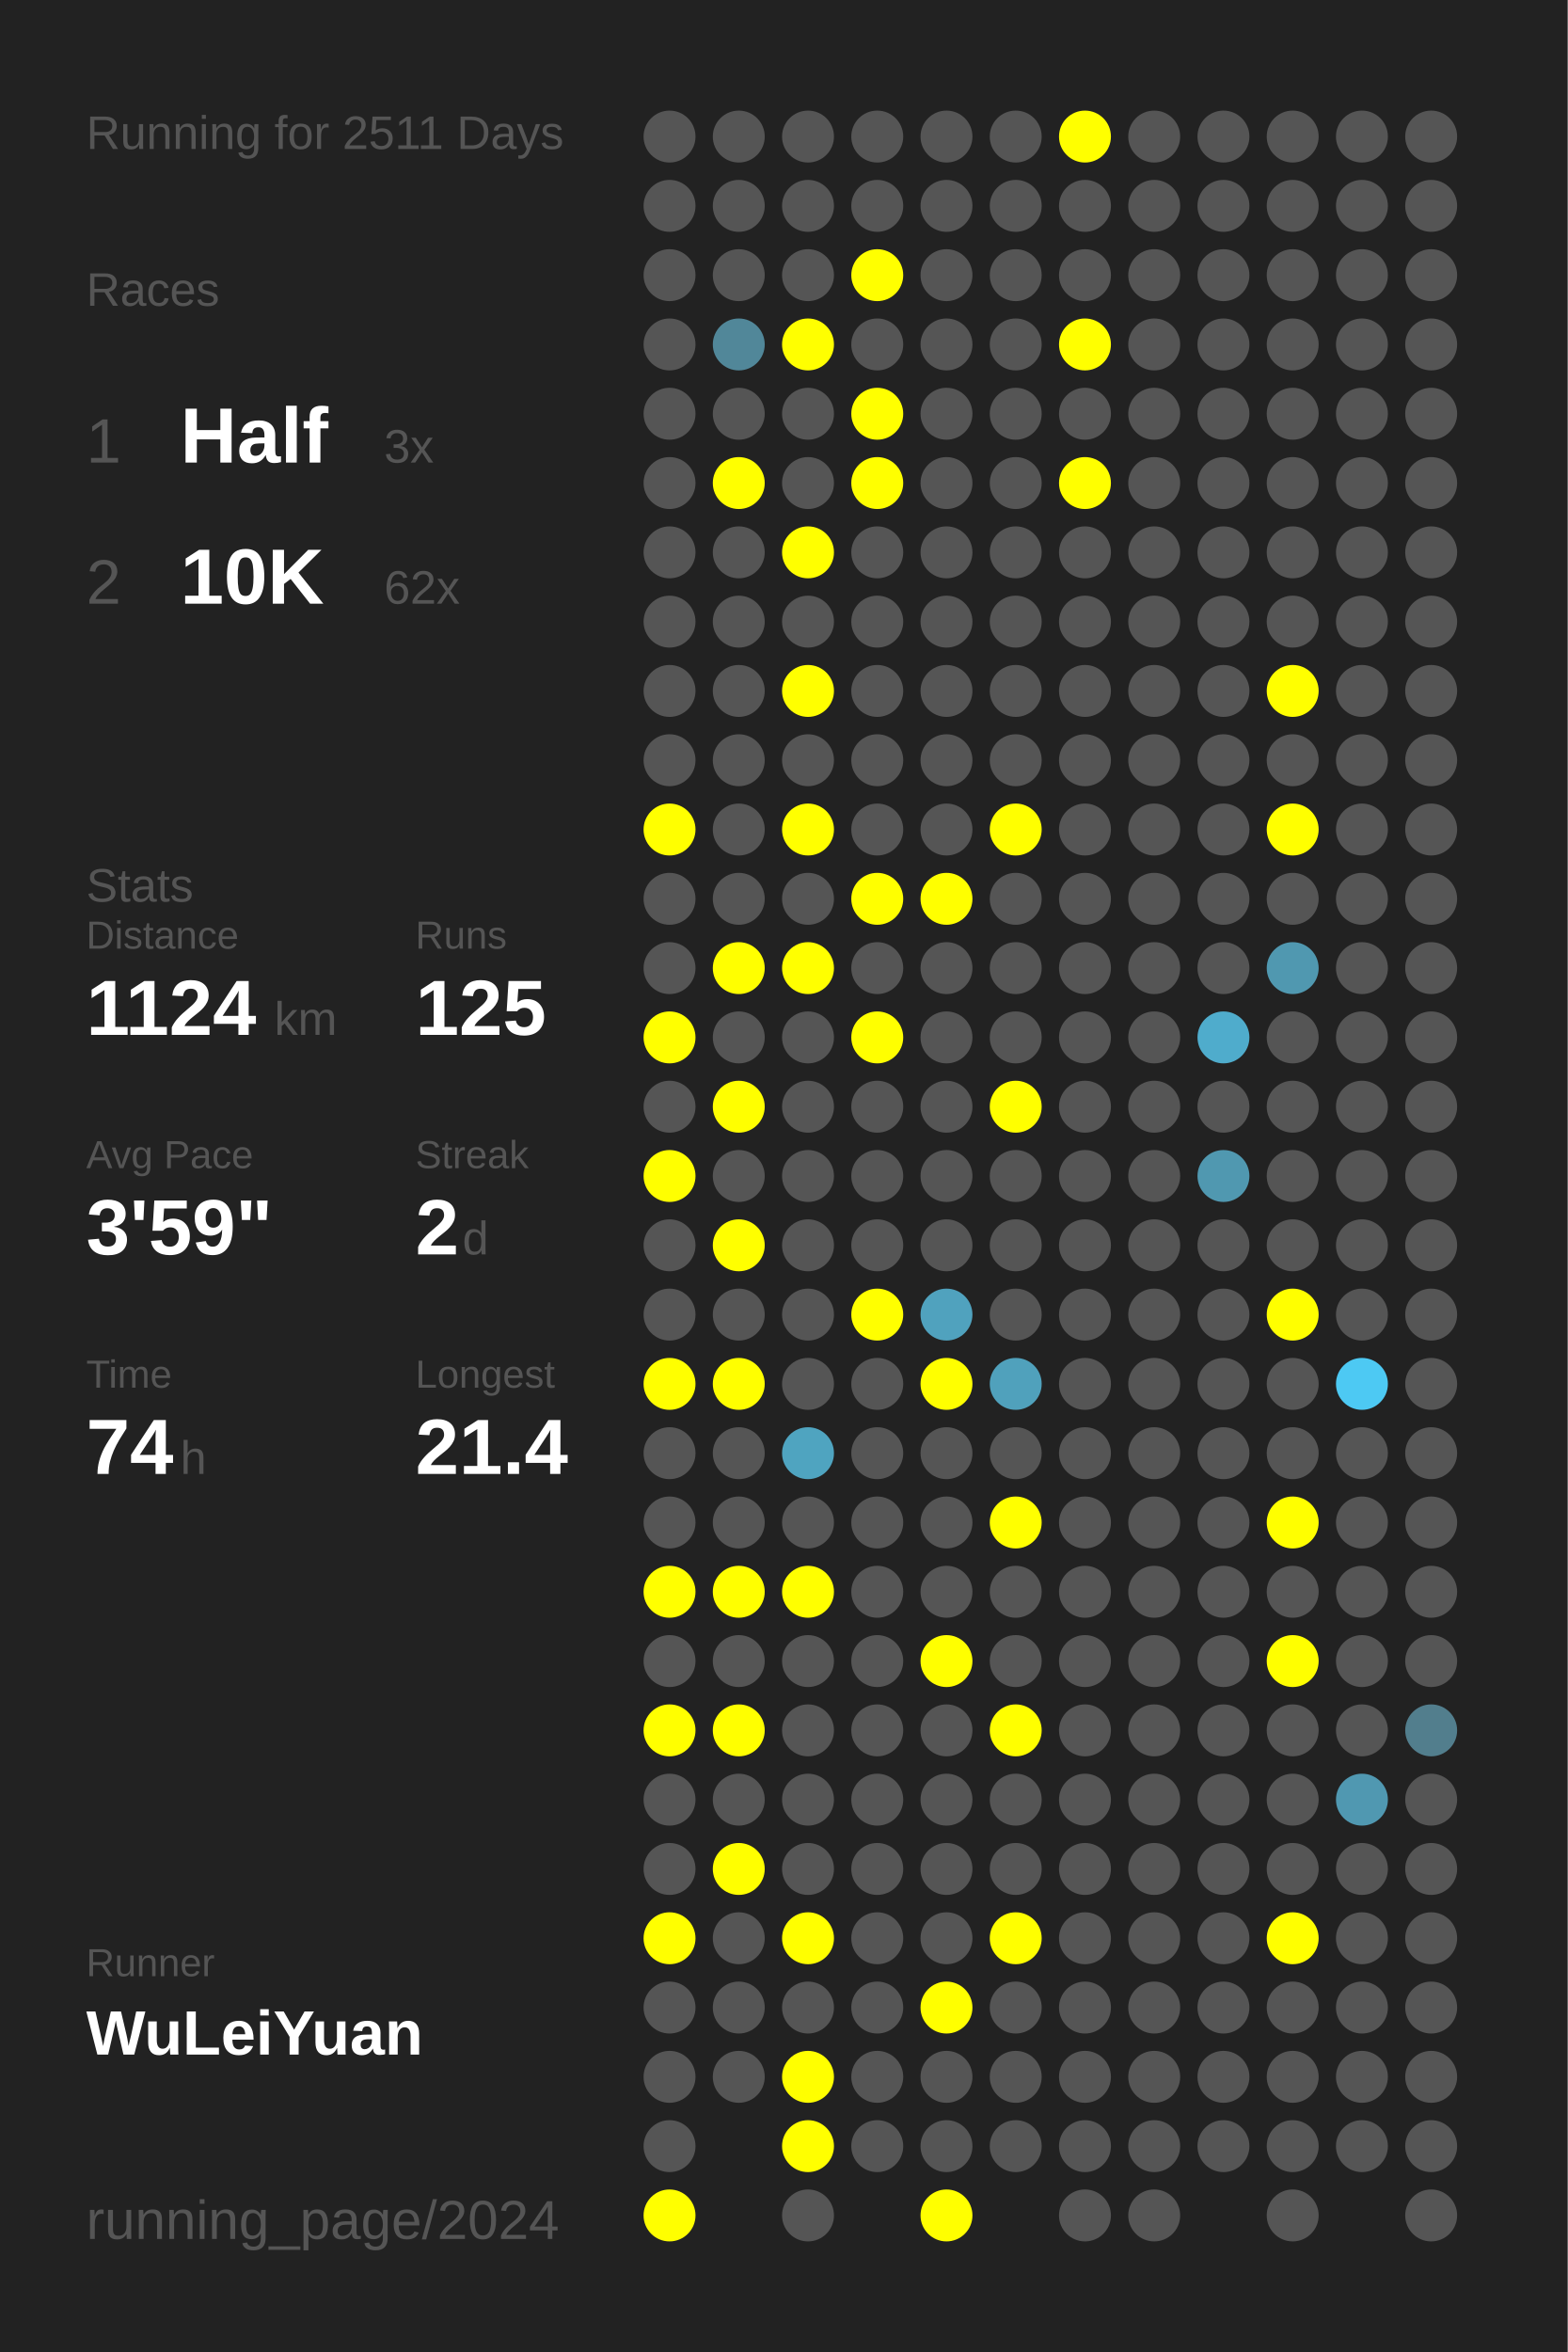
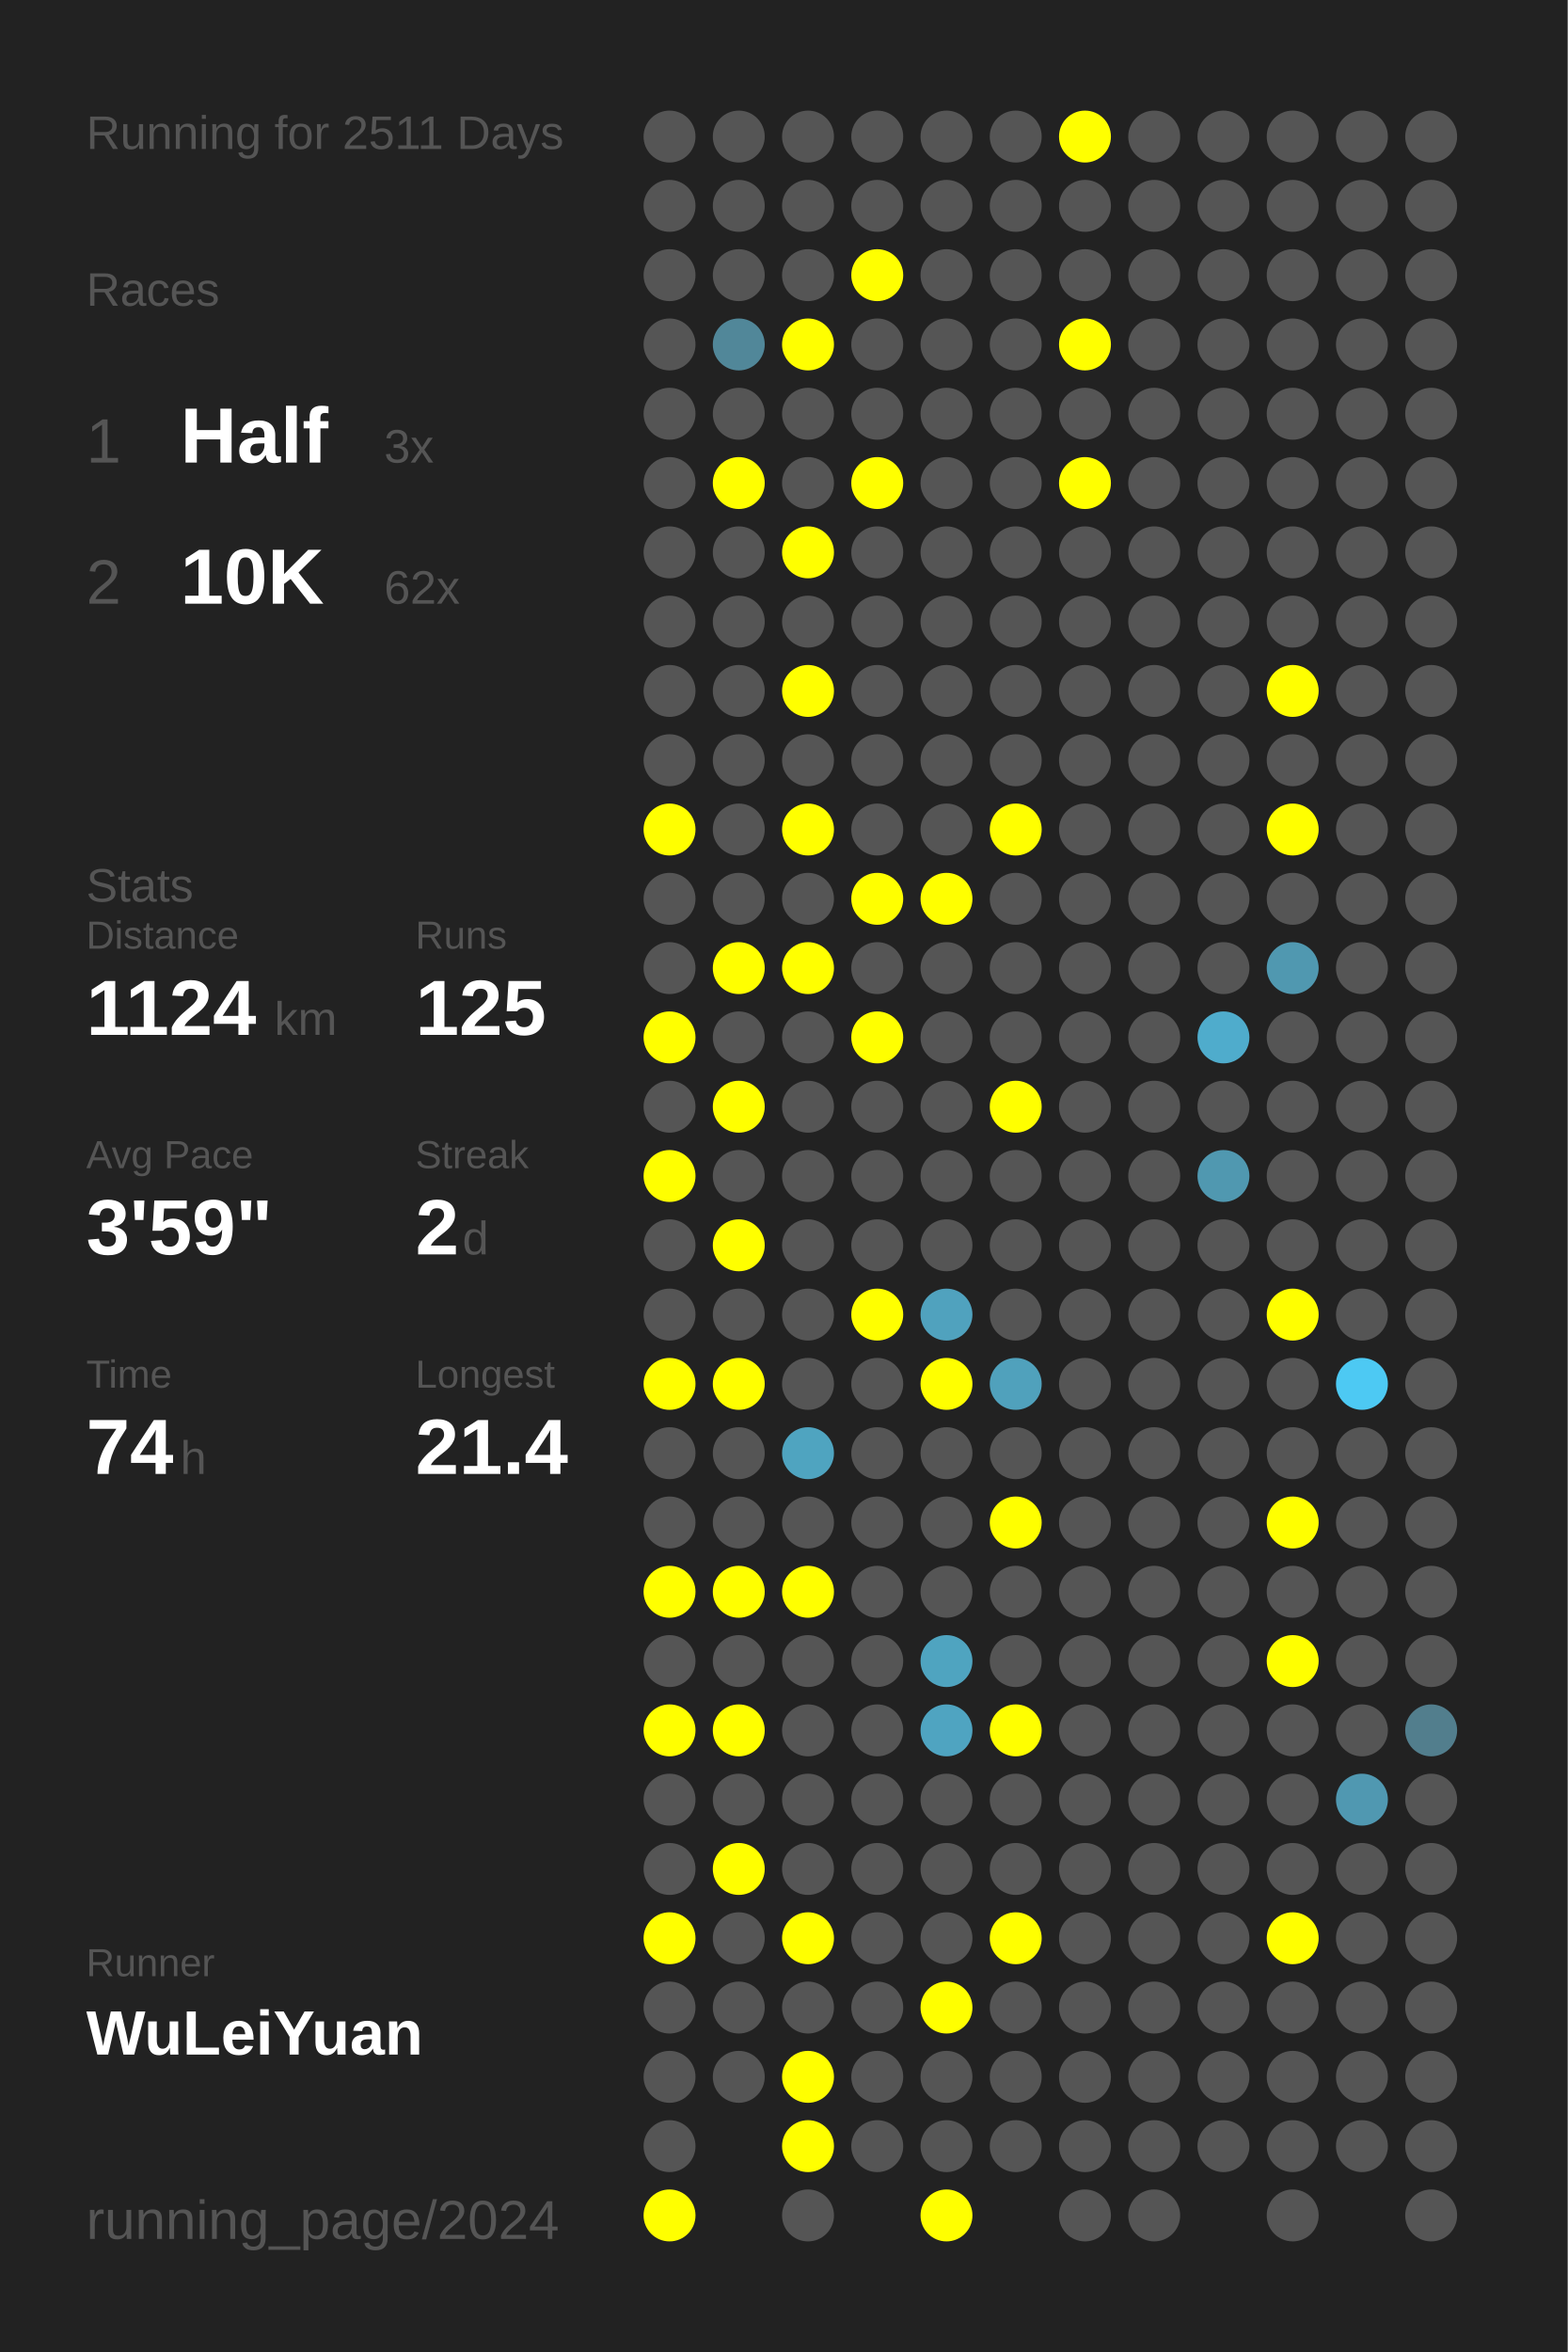
<svg xmlns="http://www.w3.org/2000/svg" baseProfile="full" height="300mm" version="1.1" viewBox="0,0,200,300" width="200mm">
  <defs />
  <rect fill="#222222" height="300" width="200" x="0" y="0" />
  <text fill="#555555" style="font-size:6px; font-family:Arial;" x="11" y="19">Running for 2511 Days</text>
  <text fill="#555555" style="font-size:6px; font-family:Arial;" x="11" y="39">Races</text>
  <text fill="#555555" style="font-size:8px; font-family:Arial;" x="11" y="59">1</text>
  <text fill="#FFFFFF" style="font-size:10px; font-family:Arial; font-weight:bold;" x="23" y="59">Half</text>
  <text fill="#555555" style="font-size:6px; font-family:Arial;" x="49" y="59">3x</text>
  <text fill="#555555" style="font-size:8px; font-family:Arial;" x="11" y="77">2</text>
  <text fill="#FFFFFF" style="font-size:10px; font-family:Arial; font-weight:bold;" x="23" y="77">10K</text>
  <text fill="#555555" style="font-size:6px; font-family:Arial;" x="49" y="77">62x</text>
  <text fill="#555555" style="font-size:6px; font-family:Arial;" x="11" y="115">Stats</text>
  <text fill="#555555" style="font-size:5px; font-family:Arial;" x="11" y="121">Distance</text>
  <text fill="#FFFFFF" style="font-size:10px; font-family:Arial; font-weight:bold;" x="11" y="132">1124</text>
  <text fill="#555555" style="font-size:6px; font-family:Arial;" x="35" y="132">km</text>
  <text fill="#555555" style="font-size:5px; font-family:Arial;" x="53" y="121">Runs</text>
  <text fill="#FFFFFF" style="font-size:10px; font-family:Arial; font-weight:bold;" x="53" y="132">125</text>
  <text fill="#555555" style="font-size:5px; font-family:Arial;" x="11" y="149">Avg Pace</text>
  <text fill="#FFFFFF" style="font-size:10px; font-family:Arial; font-weight:bold;" x="11" y="160">3'59"</text>
  <text fill="#555555" style="font-size:5px; font-family:Arial;" x="53" y="149">Streak</text>
  <text fill="#FFFFFF" style="font-size:10px; font-family:Arial; font-weight:bold;" x="53" y="160">2</text>
  <text fill="#555555" style="font-size:6px; font-family:Arial;" x="59" y="160">d</text>
  <text fill="#555555" style="font-size:5px; font-family:Arial;" x="11" y="177">Time</text>
  <text fill="#FFFFFF" style="font-size:10px; font-family:Arial; font-weight:bold;" x="11" y="188">74</text>
  <text fill="#555555" style="font-size:6px; font-family:Arial;" x="23" y="188">h</text>
  <text fill="#555555" style="font-size:5px; font-family:Arial;" x="53" y="177">Longest</text>
  <text fill="#FFFFFF" style="font-size:10px; font-family:Arial; font-weight:bold;" x="53" y="188">21.4</text>
  <text fill="#555555" style="font-size:5px; font-family:Arial;" x="11" y="252.065">Runner</text>
  <text fill="#FFFFFF" style="font-size:8px; font-family:Arial; font-weight:bold;" x="11" y="262.065">WuLeiYuan</text>
  <text fill="#555555" style="font-size:7px; font-family:Arial;" x="11" y="285.581">running_page/2024</text>
  <circle cx="85.417" cy="17.419" fill="#555555" r="3.312" />
  <circle cx="85.417" cy="26.258" fill="#555555" r="3.312" />
  <circle cx="85.417" cy="35.097" fill="#555555" r="3.312" />
  <circle cx="85.417" cy="43.935" fill="#555555" r="3.312" />
  <circle cx="85.417" cy="52.774" fill="#555555" r="3.312" />
  <circle cx="85.417" cy="61.613" fill="#555555" r="3.312" />
  <circle cx="85.417" cy="70.452" fill="#555555" r="3.312" />
  <circle cx="85.417" cy="79.29" fill="#555555" r="3.312" />
  <circle cx="85.417" cy="88.129" fill="#555555" r="3.312" />
  <circle cx="85.417" cy="96.968" fill="#555555" r="3.312" />
  <circle cx="85.417" cy="105.806" fill="#FFFF00" r="3.312" />
  <circle cx="85.417" cy="114.645" fill="#555555" r="3.312" />
  <circle cx="85.417" cy="123.484" fill="#555555" r="3.312" />
  <circle cx="85.417" cy="132.323" fill="#FFFF00" r="3.312" />
  <circle cx="85.417" cy="141.161" fill="#555555" r="3.312" />
  <circle cx="85.417" cy="150" fill="#FFFF00" r="3.312" />
  <circle cx="85.417" cy="158.839" fill="#555555" r="3.312" />
  <circle cx="85.417" cy="167.677" fill="#555555" r="3.312" />
  <circle cx="85.417" cy="176.516" fill="#FFFF00" r="3.312" />
  <circle cx="85.417" cy="185.355" fill="#555555" r="3.312" />
  <circle cx="85.417" cy="194.194" fill="#555555" r="3.312" />
  <circle cx="85.417" cy="203.032" fill="#FFFF00" r="3.312" />
  <circle cx="85.417" cy="211.871" fill="#555555" r="3.312" />
  <circle cx="85.417" cy="220.71" fill="#FFFF00" r="3.312" />
  <circle cx="85.417" cy="229.548" fill="#555555" r="3.312" />
  <circle cx="85.417" cy="238.387" fill="#555555" r="3.312" />
  <circle cx="85.417" cy="247.226" fill="#FFFF00" r="3.312" />
  <circle cx="85.417" cy="256.065" fill="#555555" r="3.312" />
  <circle cx="85.417" cy="264.903" fill="#555555" r="3.312" />
  <circle cx="85.417" cy="273.742" fill="#555555" r="3.312" />
  <circle cx="85.417" cy="282.581" fill="#FFFF00" r="3.312" />
  <circle cx="94.25" cy="17.419" fill="#555555" r="3.312" />
  <circle cx="94.25" cy="26.258" fill="#555555" r="3.312" />
  <circle cx="94.25" cy="35.097" fill="#555555" r="3.312" />
  <circle cx="94.25" cy="43.935" fill="#518799" r="3.312" />
  <circle cx="94.25" cy="52.774" fill="#555555" r="3.312" />
  <circle cx="94.25" cy="61.613" fill="#FFFF00" r="3.312" />
  <circle cx="94.25" cy="70.452" fill="#555555" r="3.312" />
  <circle cx="94.25" cy="79.29" fill="#555555" r="3.312" />
  <circle cx="94.25" cy="88.129" fill="#555555" r="3.312" />
  <circle cx="94.25" cy="96.968" fill="#555555" r="3.312" />
  <circle cx="94.25" cy="105.806" fill="#555555" r="3.312" />
  <circle cx="94.25" cy="114.645" fill="#555555" r="3.312" />
  <circle cx="94.25" cy="123.484" fill="#FFFF00" r="3.312" />
  <circle cx="94.25" cy="132.323" fill="#555555" r="3.312" />
  <circle cx="94.25" cy="141.161" fill="#FFFF00" r="3.312" />
  <circle cx="94.25" cy="150" fill="#555555" r="3.312" />
  <circle cx="94.25" cy="158.839" fill="#FFFF00" r="3.312" />
  <circle cx="94.25" cy="167.677" fill="#555555" r="3.312" />
  <circle cx="94.25" cy="176.516" fill="#FFFF00" r="3.312" />
  <circle cx="94.25" cy="185.355" fill="#555555" r="3.312" />
  <circle cx="94.25" cy="194.194" fill="#555555" r="3.312" />
  <circle cx="94.25" cy="203.032" fill="#FFFF00" r="3.312" />
  <circle cx="94.25" cy="211.871" fill="#555555" r="3.312" />
  <circle cx="94.25" cy="220.71" fill="#FFFF00" r="3.312" />
  <circle cx="94.25" cy="229.548" fill="#555555" r="3.312" />
  <circle cx="94.25" cy="238.387" fill="#FFFF00" r="3.312" />
  <circle cx="94.25" cy="247.226" fill="#555555" r="3.312" />
  <circle cx="94.25" cy="256.065" fill="#555555" r="3.312" />
  <circle cx="94.25" cy="264.903" fill="#555555" r="3.312" />
  <circle cx="103.083" cy="17.419" fill="#555555" r="3.312" />
  <circle cx="103.083" cy="26.258" fill="#555555" r="3.312" />
  <circle cx="103.083" cy="35.097" fill="#555555" r="3.312" />
  <circle cx="103.083" cy="43.935" fill="#FFFF00" r="3.312" />
  <circle cx="103.083" cy="52.774" fill="#555555" r="3.312" />
  <circle cx="103.083" cy="61.613" fill="#555555" r="3.312" />
  <circle cx="103.083" cy="70.452" fill="#FFFF00" r="3.312" />
  <circle cx="103.083" cy="79.29" fill="#555555" r="3.312" />
  <circle cx="103.083" cy="88.129" fill="#FFFF00" r="3.312" />
  <circle cx="103.083" cy="96.968" fill="#555555" r="3.312" />
  <circle cx="103.083" cy="105.806" fill="#FFFF00" r="3.312" />
  <circle cx="103.083" cy="114.645" fill="#555555" r="3.312" />
  <circle cx="103.083" cy="123.484" fill="#FFFF00" r="3.312" />
  <circle cx="103.083" cy="132.323" fill="#555555" r="3.312" />
  <circle cx="103.083" cy="141.161" fill="#555555" r="3.312" />
  <circle cx="103.083" cy="150" fill="#555555" r="3.312" />
  <circle cx="103.083" cy="158.839" fill="#555555" r="3.312" />
  <circle cx="103.083" cy="167.677" fill="#555555" r="3.312" />
  <circle cx="103.083" cy="176.516" fill="#555555" r="3.312" />
  <circle cx="103.083" cy="185.355" fill="#4fa4c0" r="3.312" />
  <circle cx="103.083" cy="194.194" fill="#555555" r="3.312" />
  <circle cx="103.083" cy="203.032" fill="#FFFF00" r="3.312" />
  <circle cx="103.083" cy="211.871" fill="#555555" r="3.312" />
  <circle cx="103.083" cy="220.71" fill="#555555" r="3.312" />
  <circle cx="103.083" cy="229.548" fill="#555555" r="3.312" />
  <circle cx="103.083" cy="238.387" fill="#555555" r="3.312" />
  <circle cx="103.083" cy="247.226" fill="#FFFF00" r="3.312" />
  <circle cx="103.083" cy="256.065" fill="#555555" r="3.312" />
  <circle cx="103.083" cy="264.903" fill="#FFFF00" r="3.312" />
  <circle cx="103.083" cy="273.742" fill="#FFFF00" r="3.312" />
  <circle cx="103.083" cy="282.581" fill="#555555" r="3.312" />
  <circle cx="111.917" cy="17.419" fill="#555555" r="3.312" />
  <circle cx="111.917" cy="26.258" fill="#555555" r="3.312" />
  <circle cx="111.917" cy="35.097" fill="#FFFF00" r="3.312" />
  <circle cx="111.917" cy="43.935" fill="#555555" r="3.312" />
-   <circle cx="111.917" cy="52.774" fill="#FFFF00" r="3.312" />
+   <circle cx="111.917" cy="52.774" fill="#555555" r="3.312" />
  <circle cx="111.917" cy="61.613" fill="#FFFF00" r="3.312" />
  <circle cx="111.917" cy="70.452" fill="#555555" r="3.312" />
  <circle cx="111.917" cy="79.29" fill="#555555" r="3.312" />
  <circle cx="111.917" cy="88.129" fill="#555555" r="3.312" />
  <circle cx="111.917" cy="96.968" fill="#555555" r="3.312" />
  <circle cx="111.917" cy="105.806" fill="#555555" r="3.312" />
  <circle cx="111.917" cy="114.645" fill="#FFFF00" r="3.312" />
  <circle cx="111.917" cy="123.484" fill="#555555" r="3.312" />
  <circle cx="111.917" cy="132.323" fill="#FFFF00" r="3.312" />
  <circle cx="111.917" cy="141.161" fill="#555555" r="3.312" />
  <circle cx="111.917" cy="150" fill="#555555" r="3.312" />
  <circle cx="111.917" cy="158.839" fill="#555555" r="3.312" />
  <circle cx="111.917" cy="167.677" fill="#FFFF00" r="3.312" />
  <circle cx="111.917" cy="176.516" fill="#555555" r="3.312" />
  <circle cx="111.917" cy="185.355" fill="#555555" r="3.312" />
  <circle cx="111.917" cy="194.194" fill="#555555" r="3.312" />
  <circle cx="111.917" cy="203.032" fill="#555555" r="3.312" />
  <circle cx="111.917" cy="211.871" fill="#555555" r="3.312" />
  <circle cx="111.917" cy="220.71" fill="#555555" r="3.312" />
  <circle cx="111.917" cy="229.548" fill="#555555" r="3.312" />
  <circle cx="111.917" cy="238.387" fill="#555555" r="3.312" />
  <circle cx="111.917" cy="247.226" fill="#555555" r="3.312" />
  <circle cx="111.917" cy="256.065" fill="#555555" r="3.312" />
  <circle cx="111.917" cy="264.903" fill="#555555" r="3.312" />
  <circle cx="111.917" cy="273.742" fill="#555555" r="3.312" />
  <circle cx="120.75" cy="17.419" fill="#555555" r="3.312" />
  <circle cx="120.75" cy="26.258" fill="#555555" r="3.312" />
  <circle cx="120.75" cy="35.097" fill="#555555" r="3.312" />
  <circle cx="120.75" cy="43.935" fill="#555555" r="3.312" />
  <circle cx="120.75" cy="52.774" fill="#555555" r="3.312" />
  <circle cx="120.75" cy="61.613" fill="#555555" r="3.312" />
  <circle cx="120.75" cy="70.452" fill="#555555" r="3.312" />
  <circle cx="120.75" cy="79.29" fill="#555555" r="3.312" />
  <circle cx="120.75" cy="88.129" fill="#555555" r="3.312" />
  <circle cx="120.75" cy="96.968" fill="#555555" r="3.312" />
  <circle cx="120.75" cy="105.806" fill="#555555" r="3.312" />
  <circle cx="120.75" cy="114.645" fill="#FFFF00" r="3.312" />
  <circle cx="120.75" cy="123.484" fill="#555555" r="3.312" />
  <circle cx="120.75" cy="132.323" fill="#555555" r="3.312" />
  <circle cx="120.75" cy="141.161" fill="#555555" r="3.312" />
  <circle cx="120.75" cy="150" fill="#555555" r="3.312" />
  <circle cx="120.75" cy="158.839" fill="#555555" r="3.312" />
  <circle cx="120.75" cy="167.677" fill="#50a2be" r="3.312" />
  <circle cx="120.75" cy="176.516" fill="#FFFF00" r="3.312" />
  <circle cx="120.75" cy="185.355" fill="#555555" r="3.312" />
  <circle cx="120.75" cy="194.194" fill="#555555" r="3.312" />
  <circle cx="120.75" cy="203.032" fill="#555555" r="3.312" />
-   <circle cx="120.75" cy="211.871" fill="#FFFF00" r="3.312" />
-   <circle cx="120.75" cy="220.71" fill="#555555" r="3.312" />
+   <circle cx="120.75" cy="211.871" fill="#4fa4c0" r="3.312" />
+   <circle cx="120.75" cy="220.71" fill="#4fa4c1" r="3.312" />
  <circle cx="120.75" cy="229.548" fill="#555555" r="3.312" />
  <circle cx="120.75" cy="238.387" fill="#555555" r="3.312" />
  <circle cx="120.75" cy="247.226" fill="#555555" r="3.312" />
  <circle cx="120.75" cy="256.065" fill="#FFFF00" r="3.312" />
  <circle cx="120.75" cy="264.903" fill="#555555" r="3.312" />
  <circle cx="120.75" cy="273.742" fill="#555555" r="3.312" />
  <circle cx="120.75" cy="282.581" fill="#FFFF00" r="3.312" />
  <circle cx="129.583" cy="17.419" fill="#555555" r="3.312" />
  <circle cx="129.583" cy="26.258" fill="#555555" r="3.312" />
  <circle cx="129.583" cy="35.097" fill="#555555" r="3.312" />
  <circle cx="129.583" cy="43.935" fill="#555555" r="3.312" />
  <circle cx="129.583" cy="52.774" fill="#555555" r="3.312" />
  <circle cx="129.583" cy="61.613" fill="#555555" r="3.312" />
  <circle cx="129.583" cy="70.452" fill="#555555" r="3.312" />
  <circle cx="129.583" cy="79.29" fill="#555555" r="3.312" />
  <circle cx="129.583" cy="88.129" fill="#555555" r="3.312" />
  <circle cx="129.583" cy="96.968" fill="#555555" r="3.312" />
  <circle cx="129.583" cy="105.806" fill="#FFFF00" r="3.312" />
  <circle cx="129.583" cy="114.645" fill="#555555" r="3.312" />
  <circle cx="129.583" cy="123.484" fill="#555555" r="3.312" />
  <circle cx="129.583" cy="132.323" fill="#555555" r="3.312" />
  <circle cx="129.583" cy="141.161" fill="#FFFF00" r="3.312" />
  <circle cx="129.583" cy="150" fill="#555555" r="3.312" />
  <circle cx="129.583" cy="158.839" fill="#555555" r="3.312" />
  <circle cx="129.583" cy="167.677" fill="#555555" r="3.312" />
  <circle cx="129.583" cy="176.516" fill="#50a1bc" r="3.312" />
  <circle cx="129.583" cy="185.355" fill="#555555" r="3.312" />
  <circle cx="129.583" cy="194.194" fill="#FFFF00" r="3.312" />
  <circle cx="129.583" cy="203.032" fill="#555555" r="3.312" />
  <circle cx="129.583" cy="211.871" fill="#555555" r="3.312" />
  <circle cx="129.583" cy="220.71" fill="#FFFF00" r="3.312" />
  <circle cx="129.583" cy="229.548" fill="#555555" r="3.312" />
  <circle cx="129.583" cy="238.387" fill="#555555" r="3.312" />
  <circle cx="129.583" cy="247.226" fill="#FFFF00" r="3.312" />
  <circle cx="129.583" cy="256.065" fill="#555555" r="3.312" />
  <circle cx="129.583" cy="264.903" fill="#555555" r="3.312" />
  <circle cx="129.583" cy="273.742" fill="#555555" r="3.312" />
  <circle cx="138.417" cy="17.419" fill="#FFFF00" r="3.312" />
  <circle cx="138.417" cy="26.258" fill="#555555" r="3.312" />
  <circle cx="138.417" cy="35.097" fill="#555555" r="3.312" />
  <circle cx="138.417" cy="43.935" fill="#FFFF00" r="3.312" />
  <circle cx="138.417" cy="52.774" fill="#555555" r="3.312" />
  <circle cx="138.417" cy="61.613" fill="#FFFF00" r="3.312" />
  <circle cx="138.417" cy="70.452" fill="#555555" r="3.312" />
  <circle cx="138.417" cy="79.29" fill="#555555" r="3.312" />
  <circle cx="138.417" cy="88.129" fill="#555555" r="3.312" />
  <circle cx="138.417" cy="96.968" fill="#555555" r="3.312" />
  <circle cx="138.417" cy="105.806" fill="#555555" r="3.312" />
  <circle cx="138.417" cy="114.645" fill="#555555" r="3.312" />
  <circle cx="138.417" cy="123.484" fill="#555555" r="3.312" />
  <circle cx="138.417" cy="132.323" fill="#555555" r="3.312" />
  <circle cx="138.417" cy="141.161" fill="#555555" r="3.312" />
  <circle cx="138.417" cy="150" fill="#555555" r="3.312" />
  <circle cx="138.417" cy="158.839" fill="#555555" r="3.312" />
  <circle cx="138.417" cy="167.677" fill="#555555" r="3.312" />
  <circle cx="138.417" cy="176.516" fill="#555555" r="3.312" />
  <circle cx="138.417" cy="185.355" fill="#555555" r="3.312" />
  <circle cx="138.417" cy="194.194" fill="#555555" r="3.312" />
  <circle cx="138.417" cy="203.032" fill="#555555" r="3.312" />
  <circle cx="138.417" cy="211.871" fill="#555555" r="3.312" />
  <circle cx="138.417" cy="220.71" fill="#555555" r="3.312" />
  <circle cx="138.417" cy="229.548" fill="#555555" r="3.312" />
  <circle cx="138.417" cy="238.387" fill="#555555" r="3.312" />
  <circle cx="138.417" cy="247.226" fill="#555555" r="3.312" />
  <circle cx="138.417" cy="256.065" fill="#555555" r="3.312" />
  <circle cx="138.417" cy="264.903" fill="#555555" r="3.312" />
  <circle cx="138.417" cy="273.742" fill="#555555" r="3.312" />
  <circle cx="138.417" cy="282.581" fill="#555555" r="3.312" />
  <circle cx="147.25" cy="17.419" fill="#555555" r="3.312" />
  <circle cx="147.25" cy="26.258" fill="#555555" r="3.312" />
  <circle cx="147.25" cy="35.097" fill="#555555" r="3.312" />
  <circle cx="147.25" cy="43.935" fill="#555555" r="3.312" />
  <circle cx="147.25" cy="52.774" fill="#555555" r="3.312" />
  <circle cx="147.25" cy="61.613" fill="#555555" r="3.312" />
  <circle cx="147.25" cy="70.452" fill="#555555" r="3.312" />
  <circle cx="147.25" cy="79.29" fill="#555555" r="3.312" />
  <circle cx="147.25" cy="88.129" fill="#555555" r="3.312" />
  <circle cx="147.25" cy="96.968" fill="#555555" r="3.312" />
  <circle cx="147.25" cy="105.806" fill="#555555" r="3.312" />
  <circle cx="147.25" cy="114.645" fill="#555555" r="3.312" />
  <circle cx="147.25" cy="123.484" fill="#555555" r="3.312" />
  <circle cx="147.25" cy="132.323" fill="#555555" r="3.312" />
  <circle cx="147.25" cy="141.161" fill="#555555" r="3.312" />
  <circle cx="147.25" cy="150" fill="#555555" r="3.312" />
  <circle cx="147.25" cy="158.839" fill="#555555" r="3.312" />
  <circle cx="147.25" cy="167.677" fill="#555555" r="3.312" />
  <circle cx="147.25" cy="176.516" fill="#555555" r="3.312" />
  <circle cx="147.25" cy="185.355" fill="#555555" r="3.312" />
  <circle cx="147.25" cy="194.194" fill="#555555" r="3.312" />
  <circle cx="147.25" cy="203.032" fill="#555555" r="3.312" />
  <circle cx="147.25" cy="211.871" fill="#555555" r="3.312" />
  <circle cx="147.25" cy="220.71" fill="#555555" r="3.312" />
  <circle cx="147.25" cy="229.548" fill="#555555" r="3.312" />
  <circle cx="147.25" cy="238.387" fill="#555555" r="3.312" />
  <circle cx="147.25" cy="247.226" fill="#555555" r="3.312" />
  <circle cx="147.25" cy="256.065" fill="#555555" r="3.312" />
  <circle cx="147.25" cy="264.903" fill="#555555" r="3.312" />
  <circle cx="147.25" cy="273.742" fill="#555555" r="3.312" />
  <circle cx="147.25" cy="282.581" fill="#555555" r="3.312" />
  <circle cx="156.083" cy="17.419" fill="#555555" r="3.312" />
  <circle cx="156.083" cy="26.258" fill="#555555" r="3.312" />
  <circle cx="156.083" cy="35.097" fill="#555555" r="3.312" />
  <circle cx="156.083" cy="43.935" fill="#555555" r="3.312" />
  <circle cx="156.083" cy="52.774" fill="#555555" r="3.312" />
  <circle cx="156.083" cy="61.613" fill="#555555" r="3.312" />
  <circle cx="156.083" cy="70.452" fill="#555555" r="3.312" />
  <circle cx="156.083" cy="79.29" fill="#555555" r="3.312" />
  <circle cx="156.083" cy="88.129" fill="#555555" r="3.312" />
  <circle cx="156.083" cy="96.968" fill="#555555" r="3.312" />
  <circle cx="156.083" cy="105.806" fill="#555555" r="3.312" />
  <circle cx="156.083" cy="114.645" fill="#555555" r="3.312" />
  <circle cx="156.083" cy="123.484" fill="#555555" r="3.312" />
  <circle cx="156.083" cy="132.323" fill="#4faccc" r="3.312" />
  <circle cx="156.083" cy="141.161" fill="#555555" r="3.312" />
  <circle cx="156.083" cy="150" fill="#5098b0" r="3.312" />
  <circle cx="156.083" cy="158.839" fill="#555555" r="3.312" />
  <circle cx="156.083" cy="167.677" fill="#555555" r="3.312" />
  <circle cx="156.083" cy="176.516" fill="#555555" r="3.312" />
  <circle cx="156.083" cy="185.355" fill="#555555" r="3.312" />
  <circle cx="156.083" cy="194.194" fill="#555555" r="3.312" />
  <circle cx="156.083" cy="203.032" fill="#555555" r="3.312" />
  <circle cx="156.083" cy="211.871" fill="#555555" r="3.312" />
  <circle cx="156.083" cy="220.71" fill="#555555" r="3.312" />
  <circle cx="156.083" cy="229.548" fill="#555555" r="3.312" />
  <circle cx="156.083" cy="238.387" fill="#555555" r="3.312" />
  <circle cx="156.083" cy="247.226" fill="#555555" r="3.312" />
  <circle cx="156.083" cy="256.065" fill="#555555" r="3.312" />
  <circle cx="156.083" cy="264.903" fill="#555555" r="3.312" />
  <circle cx="156.083" cy="273.742" fill="#555555" r="3.312" />
  <circle cx="164.917" cy="17.419" fill="#555555" r="3.312" />
  <circle cx="164.917" cy="26.258" fill="#555555" r="3.312" />
  <circle cx="164.917" cy="35.097" fill="#555555" r="3.312" />
  <circle cx="164.917" cy="43.935" fill="#555555" r="3.312" />
  <circle cx="164.917" cy="52.774" fill="#555555" r="3.312" />
  <circle cx="164.917" cy="61.613" fill="#555555" r="3.312" />
  <circle cx="164.917" cy="70.452" fill="#555555" r="3.312" />
  <circle cx="164.917" cy="79.29" fill="#555555" r="3.312" />
  <circle cx="164.917" cy="88.129" fill="#FFFF00" r="3.312" />
  <circle cx="164.917" cy="96.968" fill="#555555" r="3.312" />
  <circle cx="164.917" cy="105.806" fill="#FFFF00" r="3.312" />
  <circle cx="164.917" cy="114.645" fill="#555555" r="3.312" />
  <circle cx="164.917" cy="123.484" fill="#5098b0" r="3.312" />
  <circle cx="164.917" cy="132.323" fill="#555555" r="3.312" />
  <circle cx="164.917" cy="141.161" fill="#555555" r="3.312" />
  <circle cx="164.917" cy="150" fill="#555555" r="3.312" />
  <circle cx="164.917" cy="158.839" fill="#555555" r="3.312" />
  <circle cx="164.917" cy="167.677" fill="#FFFF00" r="3.312" />
  <circle cx="164.917" cy="176.516" fill="#555555" r="3.312" />
  <circle cx="164.917" cy="185.355" fill="#555555" r="3.312" />
  <circle cx="164.917" cy="194.194" fill="#FFFF00" r="3.312" />
  <circle cx="164.917" cy="203.032" fill="#555555" r="3.312" />
  <circle cx="164.917" cy="211.871" fill="#FFFF00" r="3.312" />
  <circle cx="164.917" cy="220.71" fill="#555555" r="3.312" />
  <circle cx="164.917" cy="229.548" fill="#555555" r="3.312" />
  <circle cx="164.917" cy="238.387" fill="#555555" r="3.312" />
  <circle cx="164.917" cy="247.226" fill="#FFFF00" r="3.312" />
  <circle cx="164.917" cy="256.065" fill="#555555" r="3.312" />
  <circle cx="164.917" cy="264.903" fill="#555555" r="3.312" />
  <circle cx="164.917" cy="273.742" fill="#555555" r="3.312" />
  <circle cx="164.917" cy="282.581" fill="#555555" r="3.312" />
  <circle cx="173.75" cy="17.419" fill="#555555" r="3.312" />
  <circle cx="173.75" cy="26.258" fill="#555555" r="3.312" />
  <circle cx="173.75" cy="35.097" fill="#555555" r="3.312" />
  <circle cx="173.75" cy="43.935" fill="#555555" r="3.312" />
  <circle cx="173.75" cy="52.774" fill="#555555" r="3.312" />
  <circle cx="173.75" cy="61.613" fill="#555555" r="3.312" />
  <circle cx="173.75" cy="70.452" fill="#555555" r="3.312" />
  <circle cx="173.75" cy="79.29" fill="#555555" r="3.312" />
  <circle cx="173.75" cy="88.129" fill="#555555" r="3.312" />
  <circle cx="173.75" cy="96.968" fill="#555555" r="3.312" />
  <circle cx="173.75" cy="105.806" fill="#555555" r="3.312" />
  <circle cx="173.75" cy="114.645" fill="#555555" r="3.312" />
  <circle cx="173.75" cy="123.484" fill="#555555" r="3.312" />
  <circle cx="173.75" cy="132.323" fill="#555555" r="3.312" />
  <circle cx="173.75" cy="141.161" fill="#555555" r="3.312" />
  <circle cx="173.75" cy="150" fill="#555555" r="3.312" />
  <circle cx="173.75" cy="158.839" fill="#555555" r="3.312" />
  <circle cx="173.75" cy="167.677" fill="#555555" r="3.312" />
  <circle cx="173.75" cy="176.516" fill="#4dc9f3" r="3.312" />
  <circle cx="173.75" cy="185.355" fill="#555555" r="3.312" />
  <circle cx="173.75" cy="194.194" fill="#555555" r="3.312" />
  <circle cx="173.75" cy="203.032" fill="#555555" r="3.312" />
  <circle cx="173.75" cy="211.871" fill="#555555" r="3.312" />
  <circle cx="173.75" cy="220.71" fill="#555555" r="3.312" />
  <circle cx="173.75" cy="229.548" fill="#5098b1" r="3.312" />
  <circle cx="173.75" cy="238.387" fill="#555555" r="3.312" />
  <circle cx="173.75" cy="247.226" fill="#555555" r="3.312" />
  <circle cx="173.75" cy="256.065" fill="#555555" r="3.312" />
  <circle cx="173.75" cy="264.903" fill="#555555" r="3.312" />
  <circle cx="173.75" cy="273.742" fill="#555555" r="3.312" />
  <circle cx="182.583" cy="17.419" fill="#555555" r="3.312" />
  <circle cx="182.583" cy="26.258" fill="#555555" r="3.312" />
  <circle cx="182.583" cy="35.097" fill="#555555" r="3.312" />
  <circle cx="182.583" cy="43.935" fill="#555555" r="3.312" />
  <circle cx="182.583" cy="52.774" fill="#555555" r="3.312" />
  <circle cx="182.583" cy="61.613" fill="#555555" r="3.312" />
  <circle cx="182.583" cy="70.452" fill="#555555" r="3.312" />
  <circle cx="182.583" cy="79.29" fill="#555555" r="3.312" />
  <circle cx="182.583" cy="88.129" fill="#555555" r="3.312" />
  <circle cx="182.583" cy="96.968" fill="#555555" r="3.312" />
  <circle cx="182.583" cy="105.806" fill="#555555" r="3.312" />
  <circle cx="182.583" cy="114.645" fill="#555555" r="3.312" />
  <circle cx="182.583" cy="123.484" fill="#555555" r="3.312" />
  <circle cx="182.583" cy="132.323" fill="#555555" r="3.312" />
  <circle cx="182.583" cy="141.161" fill="#555555" r="3.312" />
  <circle cx="182.583" cy="150" fill="#555555" r="3.312" />
  <circle cx="182.583" cy="158.839" fill="#555555" r="3.312" />
  <circle cx="182.583" cy="167.677" fill="#555555" r="3.312" />
  <circle cx="182.583" cy="176.516" fill="#555555" r="3.312" />
  <circle cx="182.583" cy="185.355" fill="#555555" r="3.312" />
  <circle cx="182.583" cy="194.194" fill="#555555" r="3.312" />
  <circle cx="182.583" cy="203.032" fill="#555555" r="3.312" />
  <circle cx="182.583" cy="211.871" fill="#555555" r="3.312" />
  <circle cx="182.583" cy="220.71" fill="#527e8d" r="3.312" />
  <circle cx="182.583" cy="229.548" fill="#555555" r="3.312" />
  <circle cx="182.583" cy="238.387" fill="#555555" r="3.312" />
  <circle cx="182.583" cy="247.226" fill="#555555" r="3.312" />
  <circle cx="182.583" cy="256.065" fill="#555555" r="3.312" />
  <circle cx="182.583" cy="264.903" fill="#555555" r="3.312" />
  <circle cx="182.583" cy="273.742" fill="#555555" r="3.312" />
  <circle cx="182.583" cy="282.581" fill="#555555" r="3.312" />
</svg>
